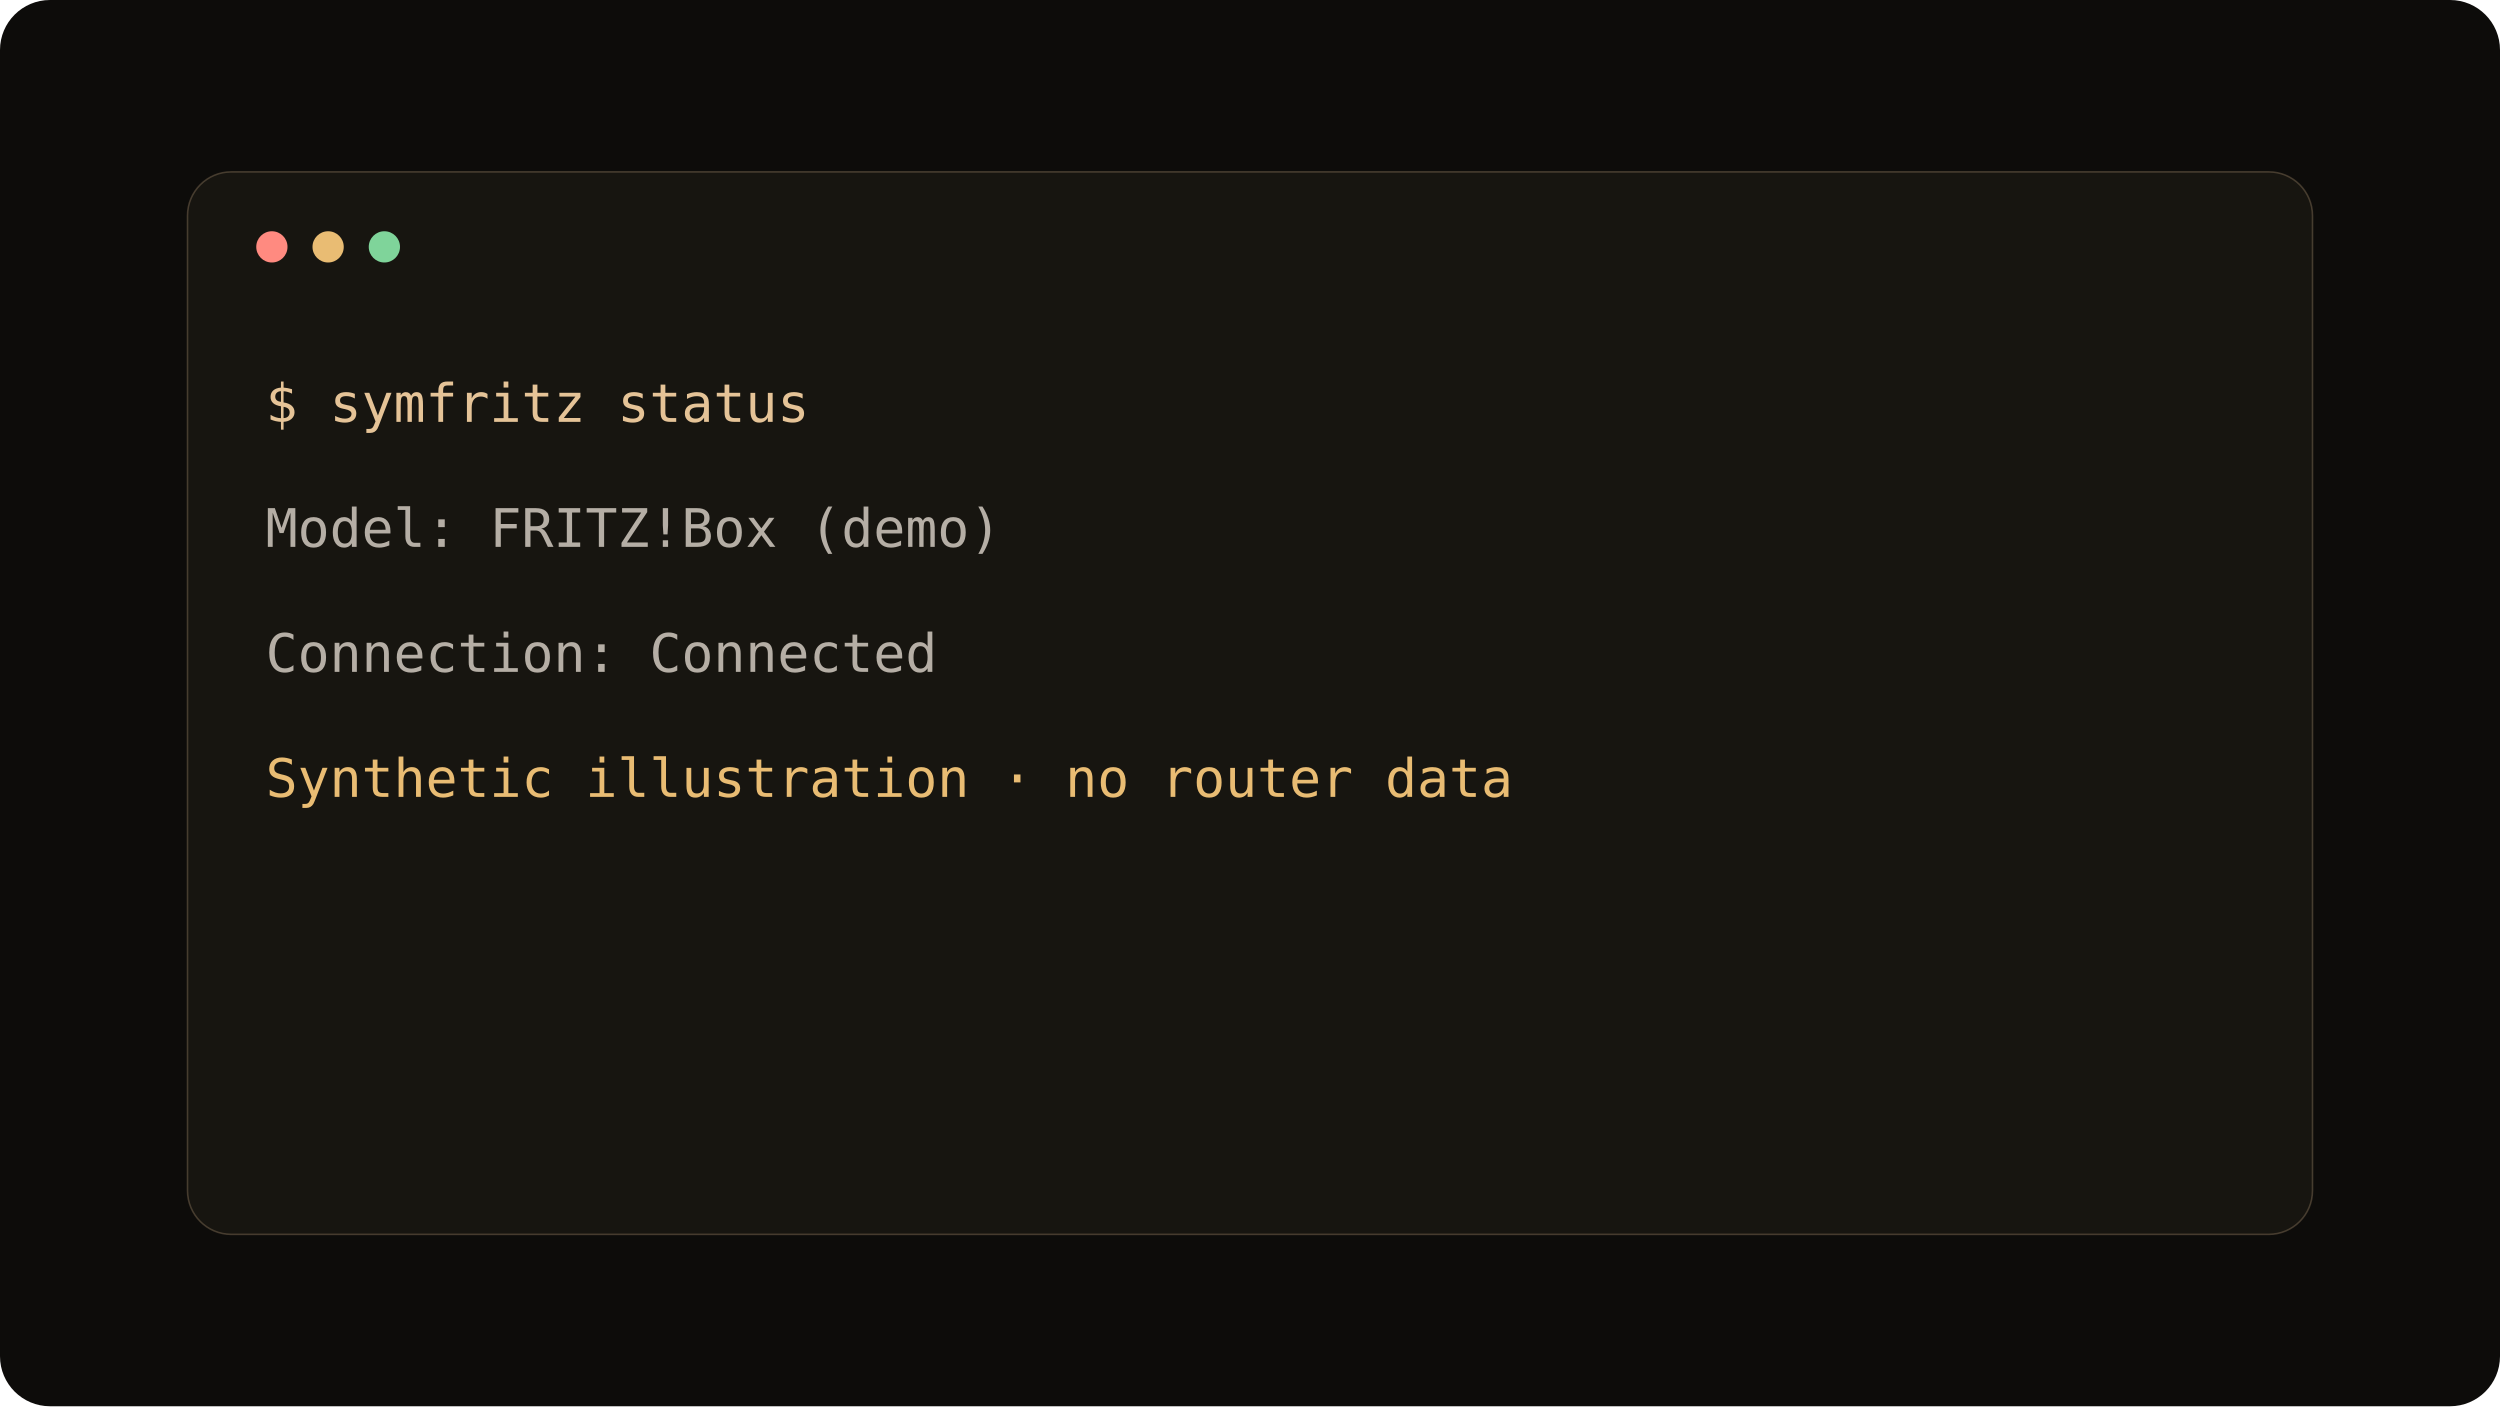
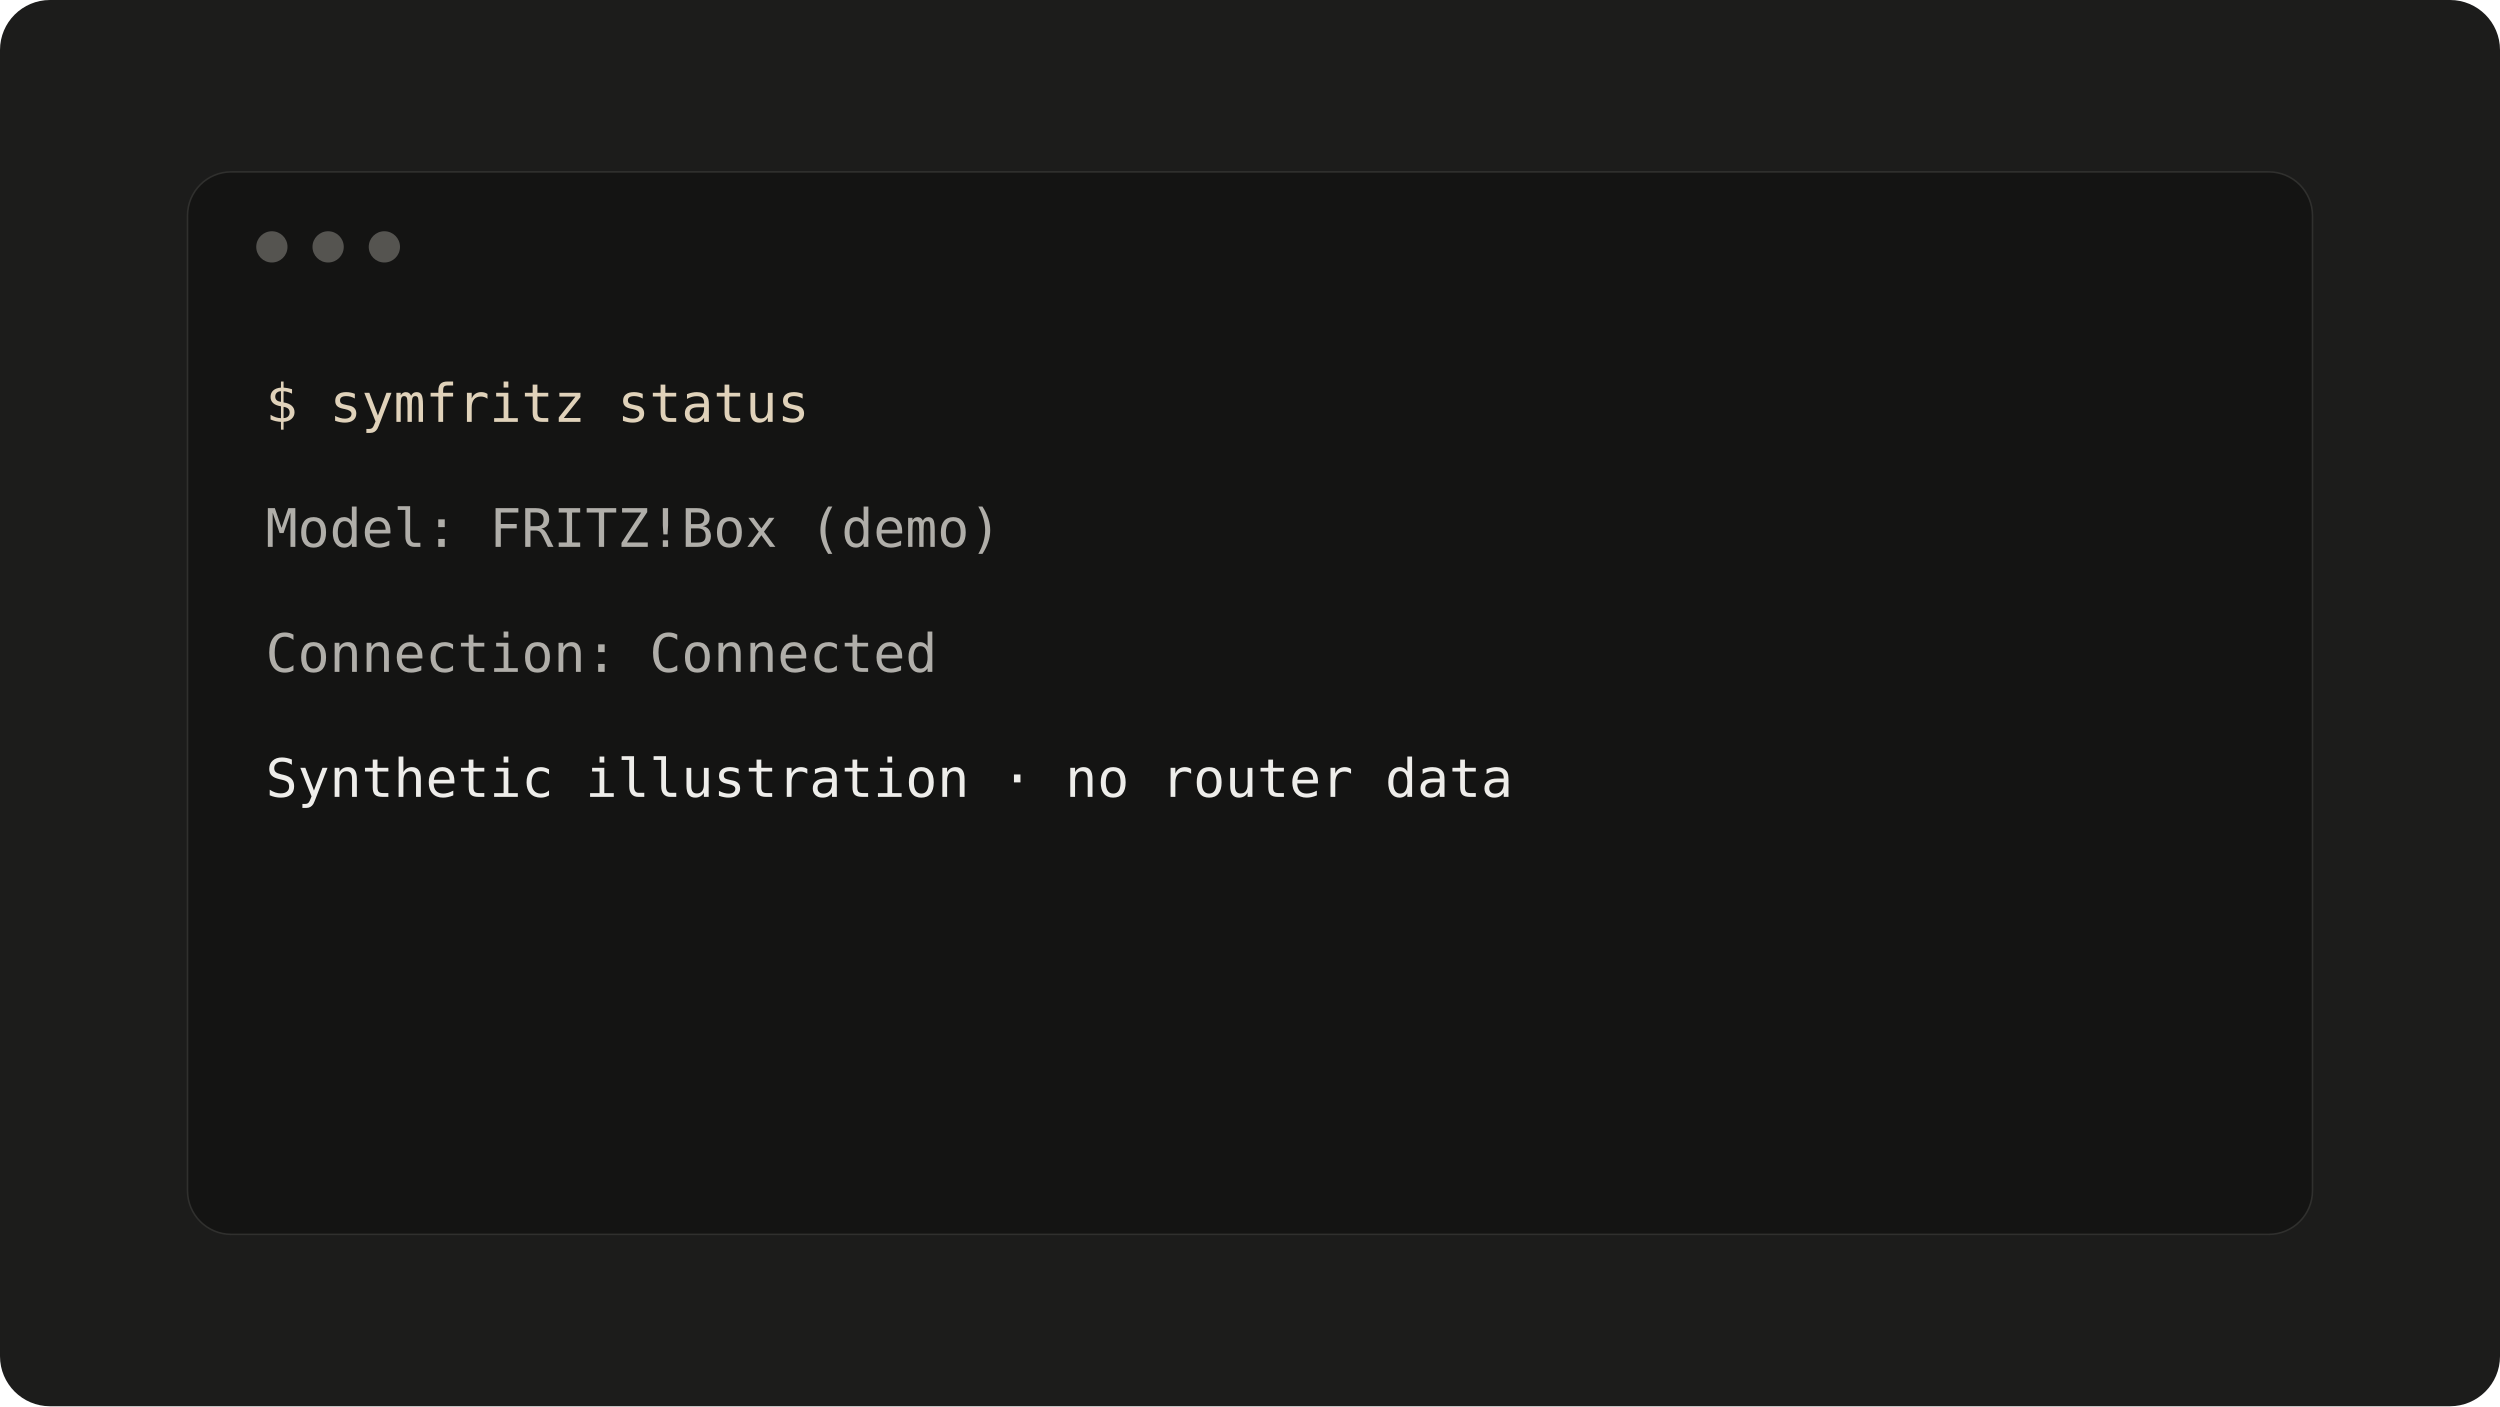
<svg xmlns="http://www.w3.org/2000/svg" width="1600" height="900">
-   <rect width="1600" height="900" rx="32" fill="#0D0C0A" />
-   <rect x="120" y="110" width="1360" height="680" rx="28" fill="#171510" stroke="#E5C397" stroke-opacity=".25" />
-   <circle cx="174" cy="158" r="10" fill="#FF8A80" />
-   <circle cx="210" cy="158" r="10" fill="#E9BC73" />
-   <circle cx="246" cy="158" r="10" fill="#7FD49A" />
+   <rect width="1600" height="900" rx="32" fill="#1C1C1B" />
+   <rect x="120" y="110" width="1360" height="680" rx="28" fill="#141413" stroke="#30302E" />
+   <circle cx="174" cy="158" r="10" fill="#97958F" fill-opacity=".5" />
+   <circle cx="210" cy="158" r="10" fill="#97958F" fill-opacity=".5" />
+   <circle cx="246" cy="158" r="10" fill="#97958F" fill-opacity=".5" />
  <g font-family="SFMono-Regular,Menlo,monospace" font-size="34">
-     <text x="170" y="270" fill="#E5C397">$ symfritz status</text>
-     <text x="170" y="350" fill="#B5AEA5">Model:       FRITZ!Box (demo)</text>
-     <text x="170" y="430" fill="#B5AEA5">Connection:  Connected</text>
-     <text x="170" y="510" fill="#E9BC73">Synthetic illustration · no router data</text>
+     <text x="170" y="270" fill="#E0D2BA">$ symfritz status</text>
+     <text x="170" y="350" fill="#B0AEA9">Model:       FRITZ!Box (demo)</text>
+     <text x="170" y="430" fill="#B0AEA9">Connection:  Connected</text>
+     <text x="170" y="510" fill="#EEEDEA">Synthetic illustration · no router data</text>
  </g>
</svg>
